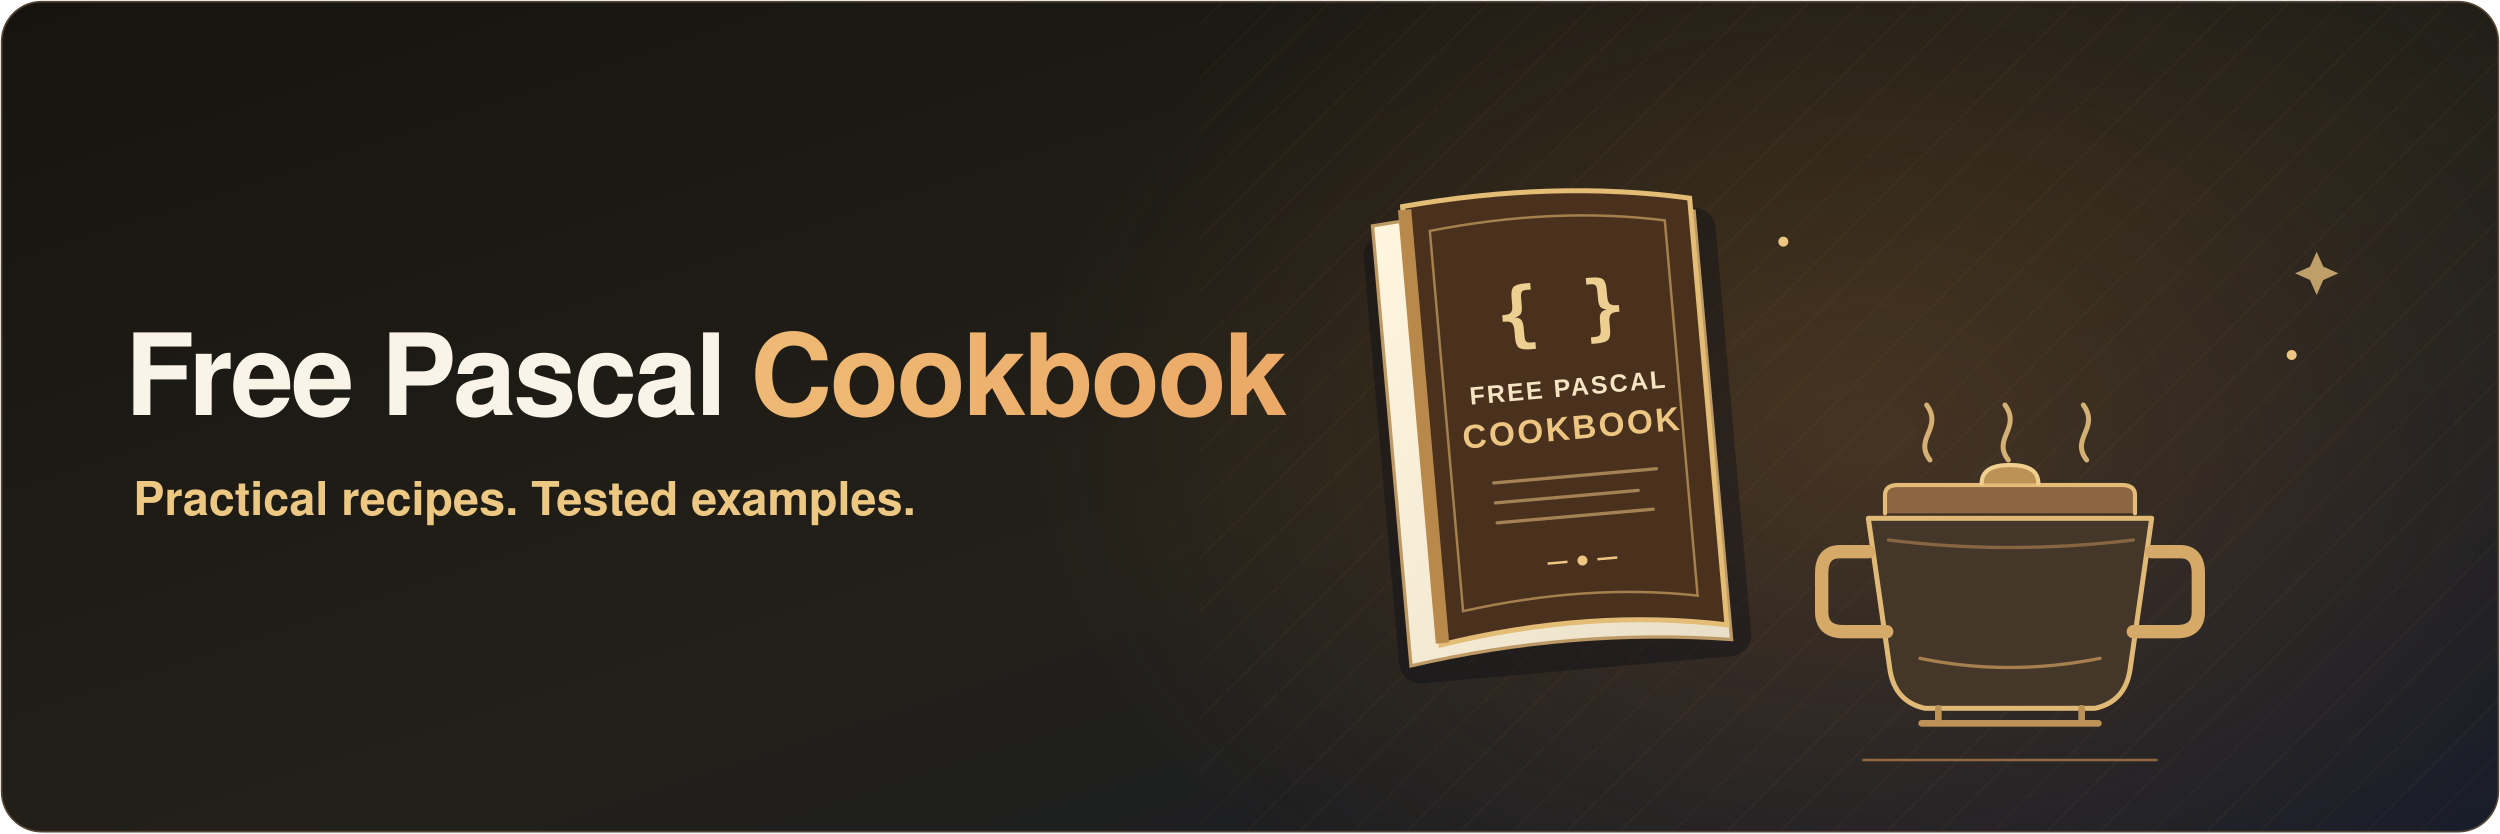
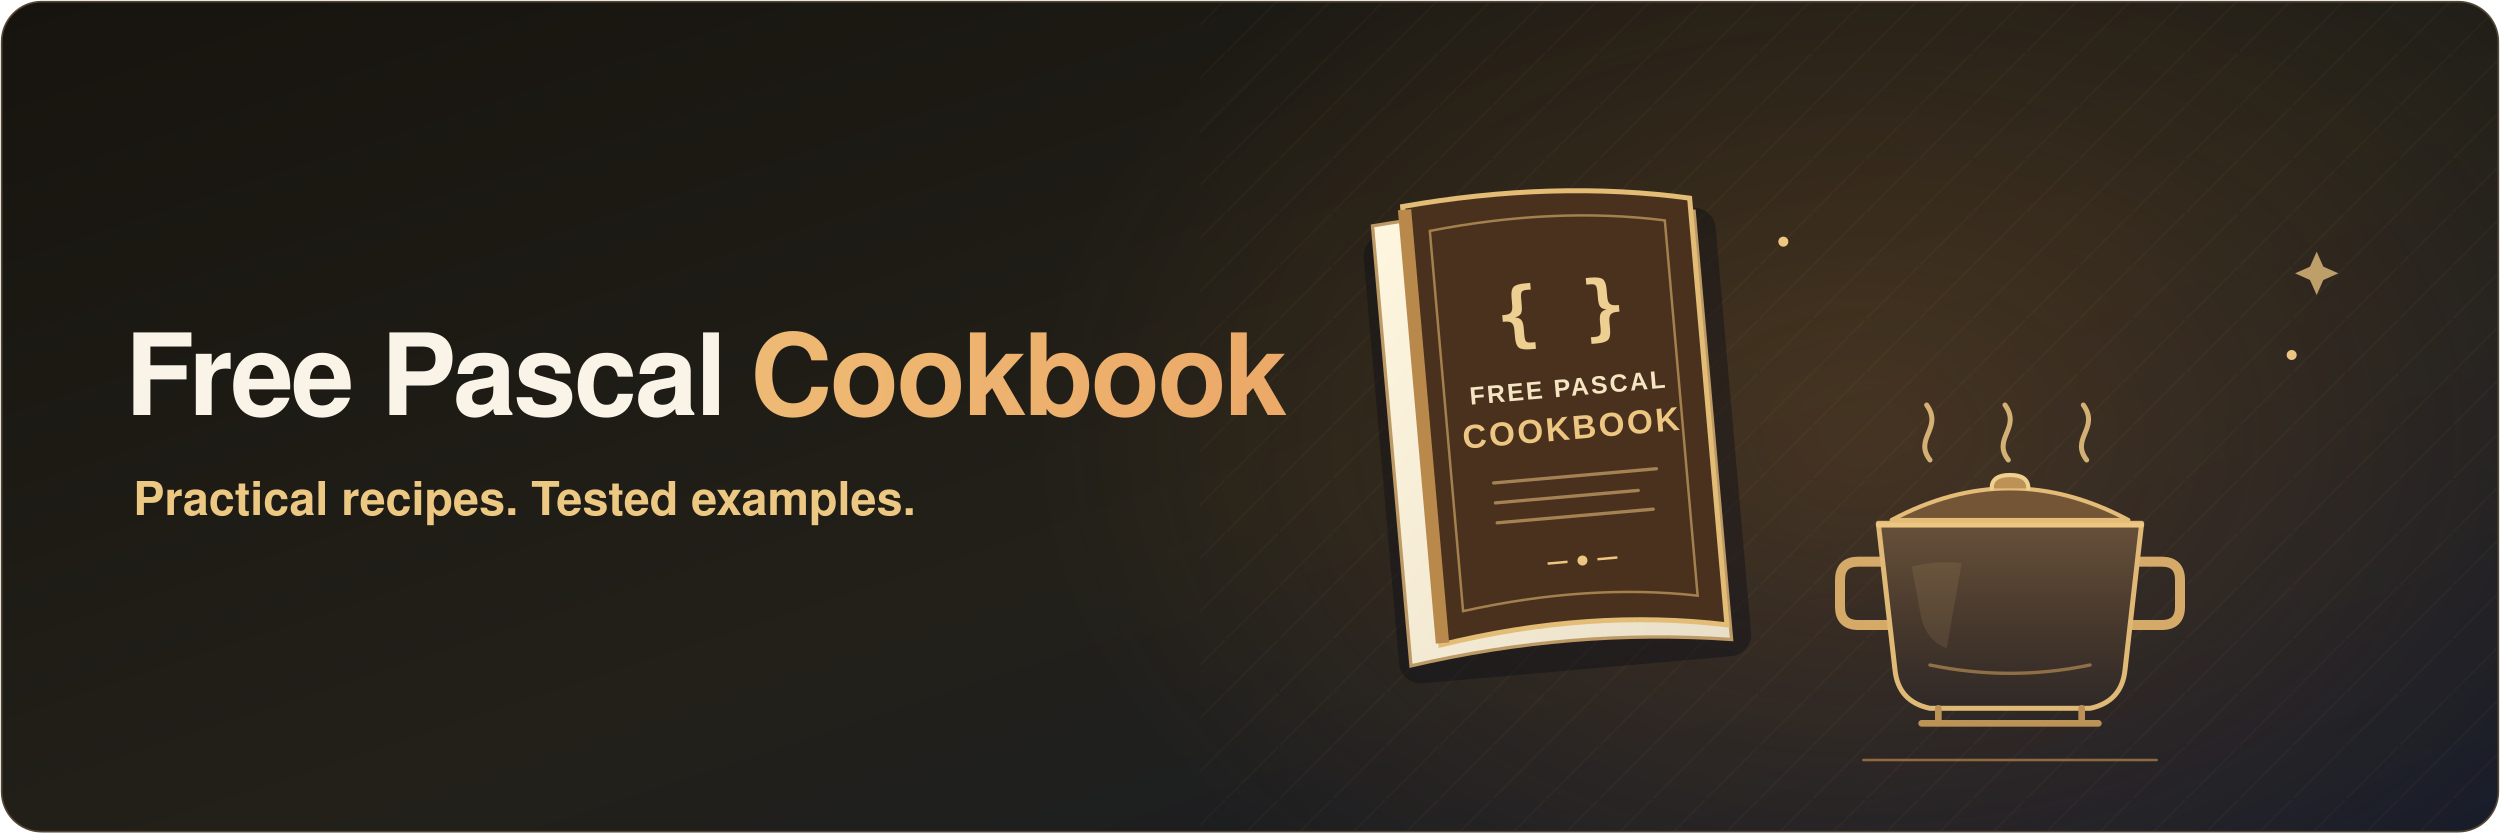
<svg xmlns="http://www.w3.org/2000/svg" width="1500" height="500" viewBox="0 0 1500 500" role="img" aria-labelledby="title desc">
  <defs>
    <linearGradient id="bg" x2="1" y2="1">
      <stop stop-color="#17140f" />
      <stop offset=".55" stop-color="#222019" />
      <stop offset="1" stop-color="#171c2a" />
    </linearGradient>
    <radialGradient id="glow">
      <stop stop-color="#a56832" stop-opacity=".28" />
      <stop offset="1" stop-color="#a56832" stop-opacity="0" />
    </radialGradient>
    <linearGradient id="gold" x2="1">
      <stop stop-color="#f1cd83" />
      <stop offset="1" stop-color="#eca968" />
    </linearGradient>
    <linearGradient id="page" x2="1" y2="1">
      <stop stop-color="#fff6df" />
      <stop offset="1" stop-color="#e9dfc8" />
+     </linearGradient>
+     <linearGradient id="potBody" x2="0" y2="1">
+       <stop stop-color="#675039" />
+       <stop offset=".55" stop-color="#47382c" />
+       <stop offset="1" stop-color="#2f2927" />
    </linearGradient>
    <pattern id="grain" width="32" height="32" patternUnits="userSpaceOnUse">
      <path d="M0 31L31 0" stroke="#eacb8c" stroke-opacity=".035" />
    </pattern>
    <clipPath id="frame">
      <rect x="1" y="1" width="1498" height="498" rx="24" />
    </clipPath>
  </defs>
  <g clip-path="url(#frame)">
    <path fill="url(#bg)" d="M0 0H1500V500H0z" />
    <ellipse cx="1120" cy="260" rx="500" ry="360" fill="url(#glow)" />
    <path d="M720 0H1500V500H720z" fill="url(#grain)" />
  </g>
  <rect x="1" y="1" width="1498" height="498" rx="24" fill="none" stroke="#544635" />
  <g transform="translate(0 38)" font-family="Segoe UI, Helvetica, Arial, sans-serif">
    <text x="75" y="211" fill="#faf4e8" font-size="68" font-weight="700" letter-spacing="-1.5">Free Pascal<tspan dx="14" fill="url(#gold)">Cookbook</tspan>
    </text>
    <text x="80" y="271" fill="#edc882" font-size="28" font-weight="600">Practical recipes. Tested examples.</text>
  </g>
  <g transform="translate(810 117) rotate(-5 105 135)">
    <rect x="17" y="17" width="212" height="270" rx="13" fill="#080b14" opacity=".38" />
    <path d="M24 11Q123 3 217 19V277Q122 262 24 276Z" fill="url(#page)" stroke="#bd9a65" stroke-width="2" />
    <path d="M43 1Q135 -7 215 11V268Q134 251 43 265Z" fill="#49311e" stroke="#e3bc76" stroke-width="3" />
    <path d="M44 3V264" stroke="#b9884b" stroke-width="8" />
    <path d="M58 17Q134 9 199 23V249Q134 236 58 246Z" fill="none" stroke="#c79e5f" stroke-opacity=".72" stroke-width="1.5" />
    <text x="132" y="86" text-anchor="middle" fill="#edcf91" font-family="Cascadia Code, Consolas, monospace" font-size="43" font-weight="700">{ }</text>
    <text x="132" y="123" text-anchor="middle" fill="#f5e5c2" font-family="Segoe UI, Arial, sans-serif" font-size="15" font-weight="700" letter-spacing="1.3">FREE PASCAL</text>
    <text x="132" y="149" text-anchor="middle" fill="#edc782" font-family="Segoe UI, Arial, sans-serif" font-size="20" font-weight="700" letter-spacing="1.5">COOKBOOK</text>
    <path d="M83 171H181M83 183H169M83 195H177" stroke="#bb9660" stroke-opacity=".8" stroke-width="2" stroke-linecap="round" />
    <circle cx="132" cy="222" r="3" fill="#edc782" />
    <path d="M111 222H123M141 222H153" stroke="#edc782" stroke-width="1.5" />
  </g>
  <g transform="translate(1084 276)" stroke-linecap="round" stroke-linejoin="round">
    <path d="M74 0C64 -13 82 -19 72 -33M121 0C111 -13 129 -19 119 -33M168 0C158 -13 176 -19 166 -33" fill="none" stroke="#edc782" stroke-width="3" opacity=".85" />
-     <path d="M47 32V21Q47 15 55 15H189Q197 15 197 21V32" fill="#8b6640" stroke="#e4bc77" stroke-width="2.5" />
-     <path d="M105 14Q105 3 122 3Q139 3 139 14" fill="#bd9256" stroke="#f0d08e" stroke-width="2.5" />
-     <path d="M37 35H207L194 126Q191 145 173 149H71Q53 145 50 126Z" fill="#443629" stroke="#e0b976" stroke-width="3" />
-     <path d="M49 48Q121 57 196 48" fill="none" stroke="#866540" stroke-width="2" />
-     <path d="M37 55H20Q9 55 9 68V91Q9 103 22 103H48M207 55H224Q235 55 235 68V91Q235 103 222 103H196" fill="none" stroke="#d5aa68" stroke-width="8" />
-     <path d="M68 119Q121 130 176 119" fill="none" stroke="#bd9256" stroke-width="2" opacity=".8" />
+     <path d="M48 61H31Q20 61 20 72V88Q20 99 31 99H52M196 61H213Q224 61 224 72V88Q224 99 213 99H192" fill="none" stroke="#d5aa68" stroke-width="6" />
+     <path d="M43 38H201L191 126Q189 145 170 149H74Q55 145 53 126Z" fill="url(#potBody)" stroke="#e0b976" stroke-width="3" />
+     <path d="M51 36Q122 -2 193 36Z" fill="#745637" stroke="#e4bc77" stroke-width="2.5" />
+     <path d="M111 17Q111 9 122 9Q133 9 133 17" fill="#bd9256" stroke="#f0d08e" stroke-width="2.5" />
+     <path d="M43 39H201" fill="none" stroke="#edc782" stroke-width="3" />
+     <path d="M63 64Q78 60 93 62L84 113Q73 109 69 96Z" fill="#e4bd80" opacity=".11" />
+     <path d="M74 123Q122 133 170 123" fill="none" stroke="#bd9256" stroke-width="2" opacity=".65" />
    <path d="M79 149V158M165 149V158M69 158H175" fill="none" stroke="#bd9256" stroke-width="4" />
    <path d="M34 180H210" fill="none" stroke="#c58d4b" stroke-width="1.5" opacity=".65" />
  </g>
  <g fill="#edc782">
    <circle cx="1070" cy="145" r="3" />
    <circle cx="1375" cy="213" r="3" />
    <path d="M1390 151L1394 160L1403 164L1394 168L1390 177L1386 168L1377 164L1386 160Z" opacity=".75" />
  </g>
</svg>
